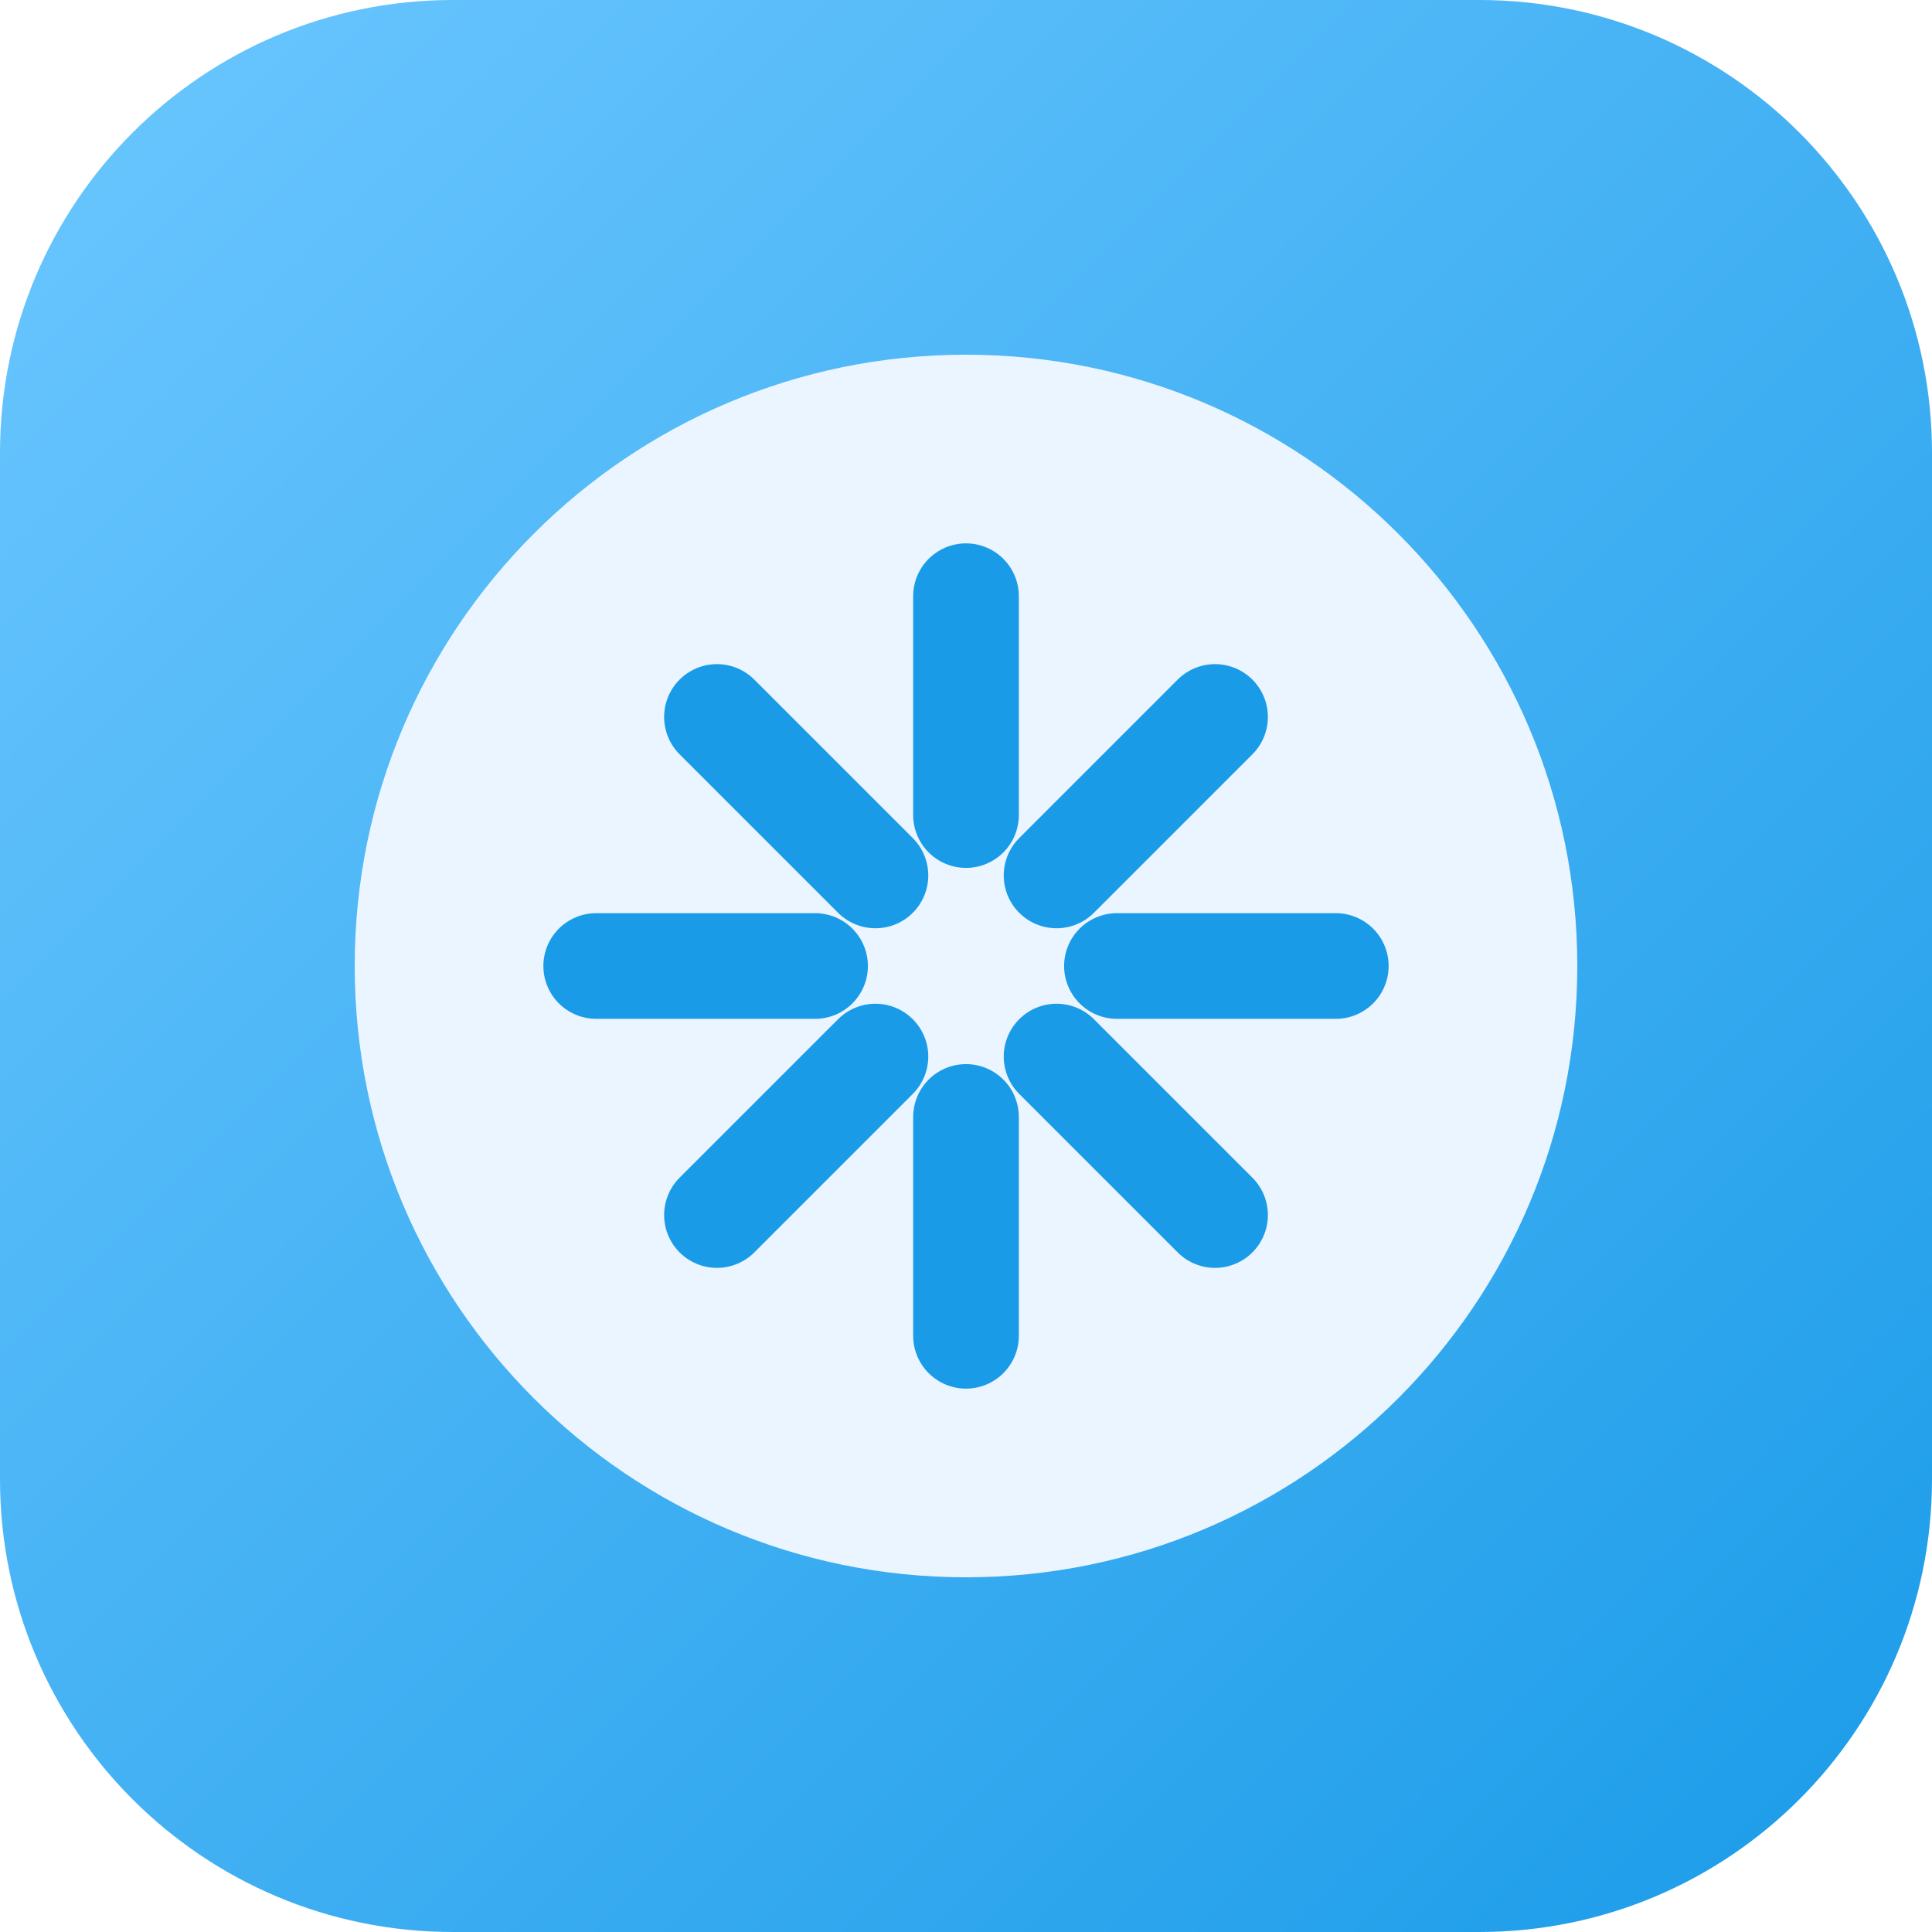
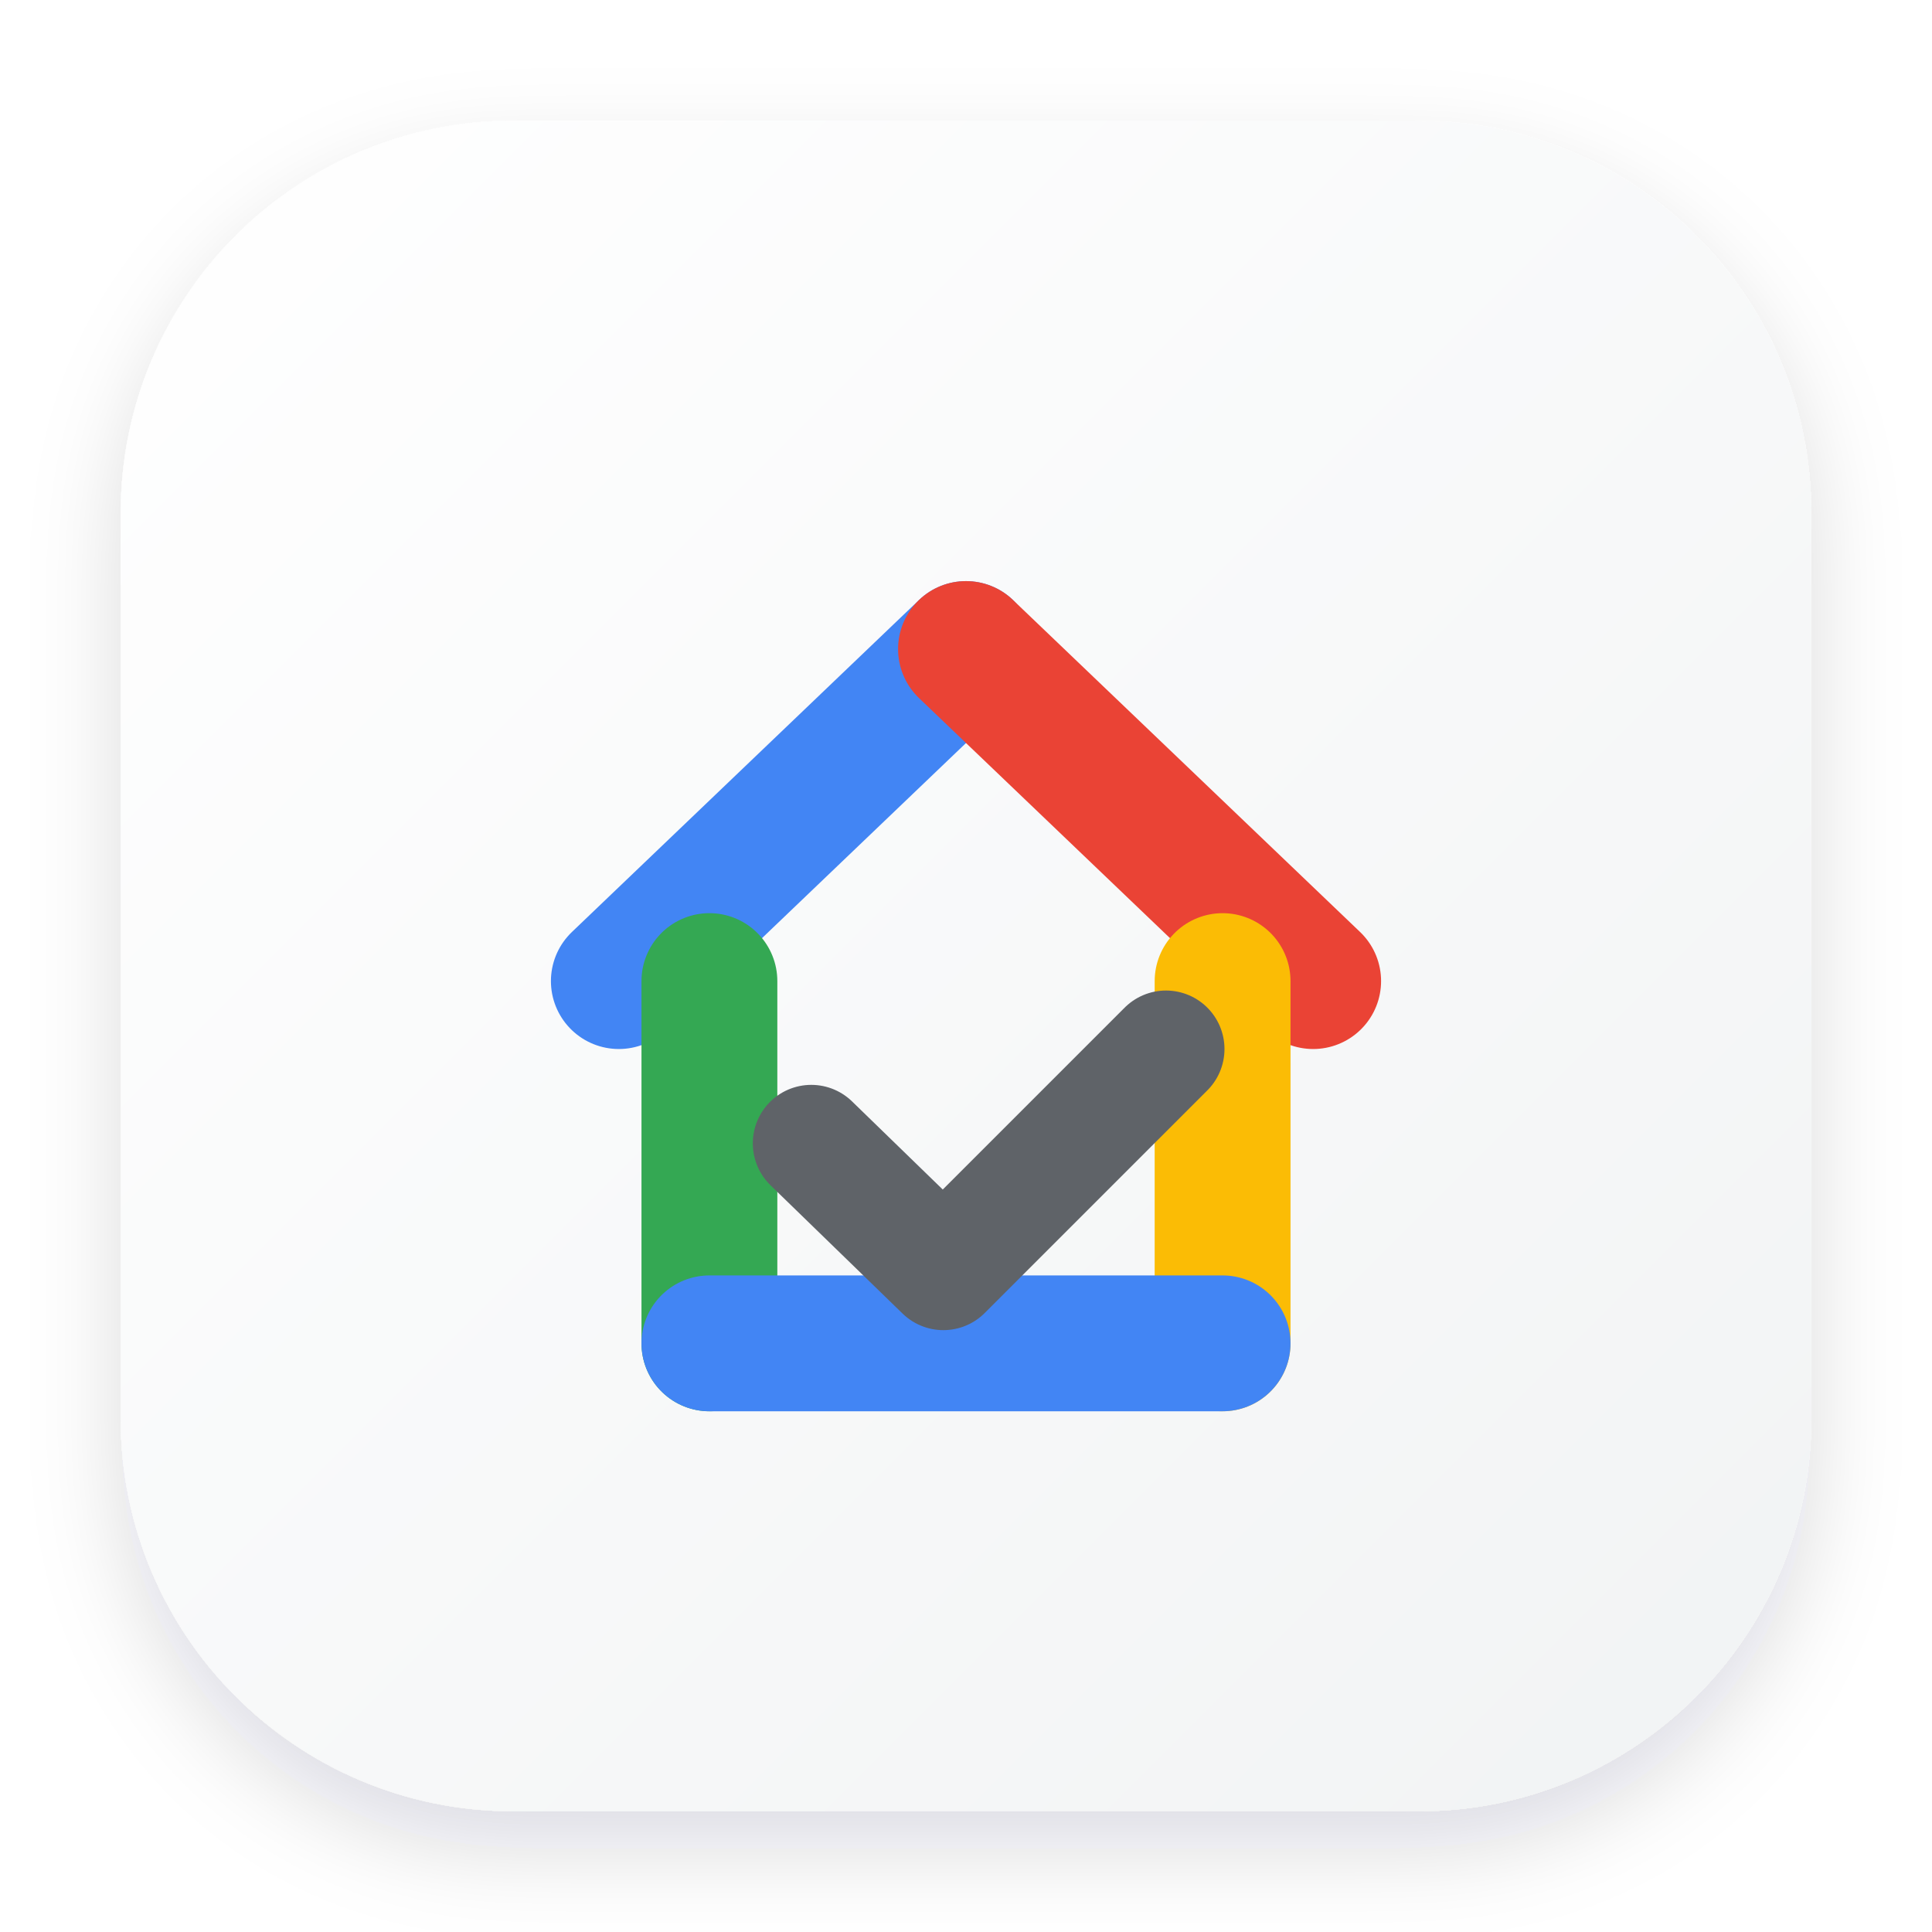
- <svg xmlns="http://www.w3.org/2000/svg" viewBox="0 0 512 512">
+ <svg xmlns="http://www.w3.org/2000/svg" viewBox="0 0 1024 1024">
  <defs>
-     <linearGradient id="bg" x1="0%" x2="100%" y1="0%" y2="100%">
-       <stop offset="0%" stop-color="#6CC7FF" />
-       <stop offset="100%" stop-color="#1A9BE8" />
+     <linearGradient id="surface" x1="0%" x2="100%" y1="0%" y2="100%">
+       <stop offset="0%" stop-color="#FFFFFF" />
+       <stop offset="100%" stop-color="#F1F3F4" />
    </linearGradient>
+     <filter id="cardShadow" x="-20%" y="-20%" width="140%" height="140%">
+       <feDropShadow dx="0" dy="20" stdDeviation="24" flood-color="#202124" flood-opacity="0.14" />
+     </filter>
  </defs>
-   <rect width="512" height="512" rx="120" fill="url(#bg)" />
-   <circle cx="256" cy="256" r="162" fill="#EAF5FF" />
-   <g fill="none" stroke="#1A9BE8" stroke-linecap="round" stroke-linejoin="round" stroke-width="28">
-     <path d="M256 158v58" />
-     <path d="M256 296v58" />
-     <path d="M158 256h58" />
-     <path d="M296 256h58" />
-     <path d="m190 190 42 42" />
-     <path d="m280 280 42 42" />
-     <path d="m322 190-42 42" />
-     <path d="m232 280-42 42" />
+   <rect x="64" y="64" width="896" height="896" rx="208" fill="url(#surface)" filter="url(#cardShadow)" />
+   <g fill="none" stroke-linecap="round" stroke-linejoin="round" stroke-width="72">
+     <path d="M328 520L512 344" stroke="#4285F4" />
+     <path d="M512 344L696 520" stroke="#EA4335" />
+     <path d="M376 520V712" stroke="#34A853" />
+     <path d="M648 520V712" stroke="#FBBC05" />
+     <path d="M376 712H648" stroke="#4285F4" />
  </g>
+   <path d="M430 606L500 674L618 556" fill="none" stroke="#5F6368" stroke-linecap="round" stroke-linejoin="round" stroke-width="62" />
</svg>
